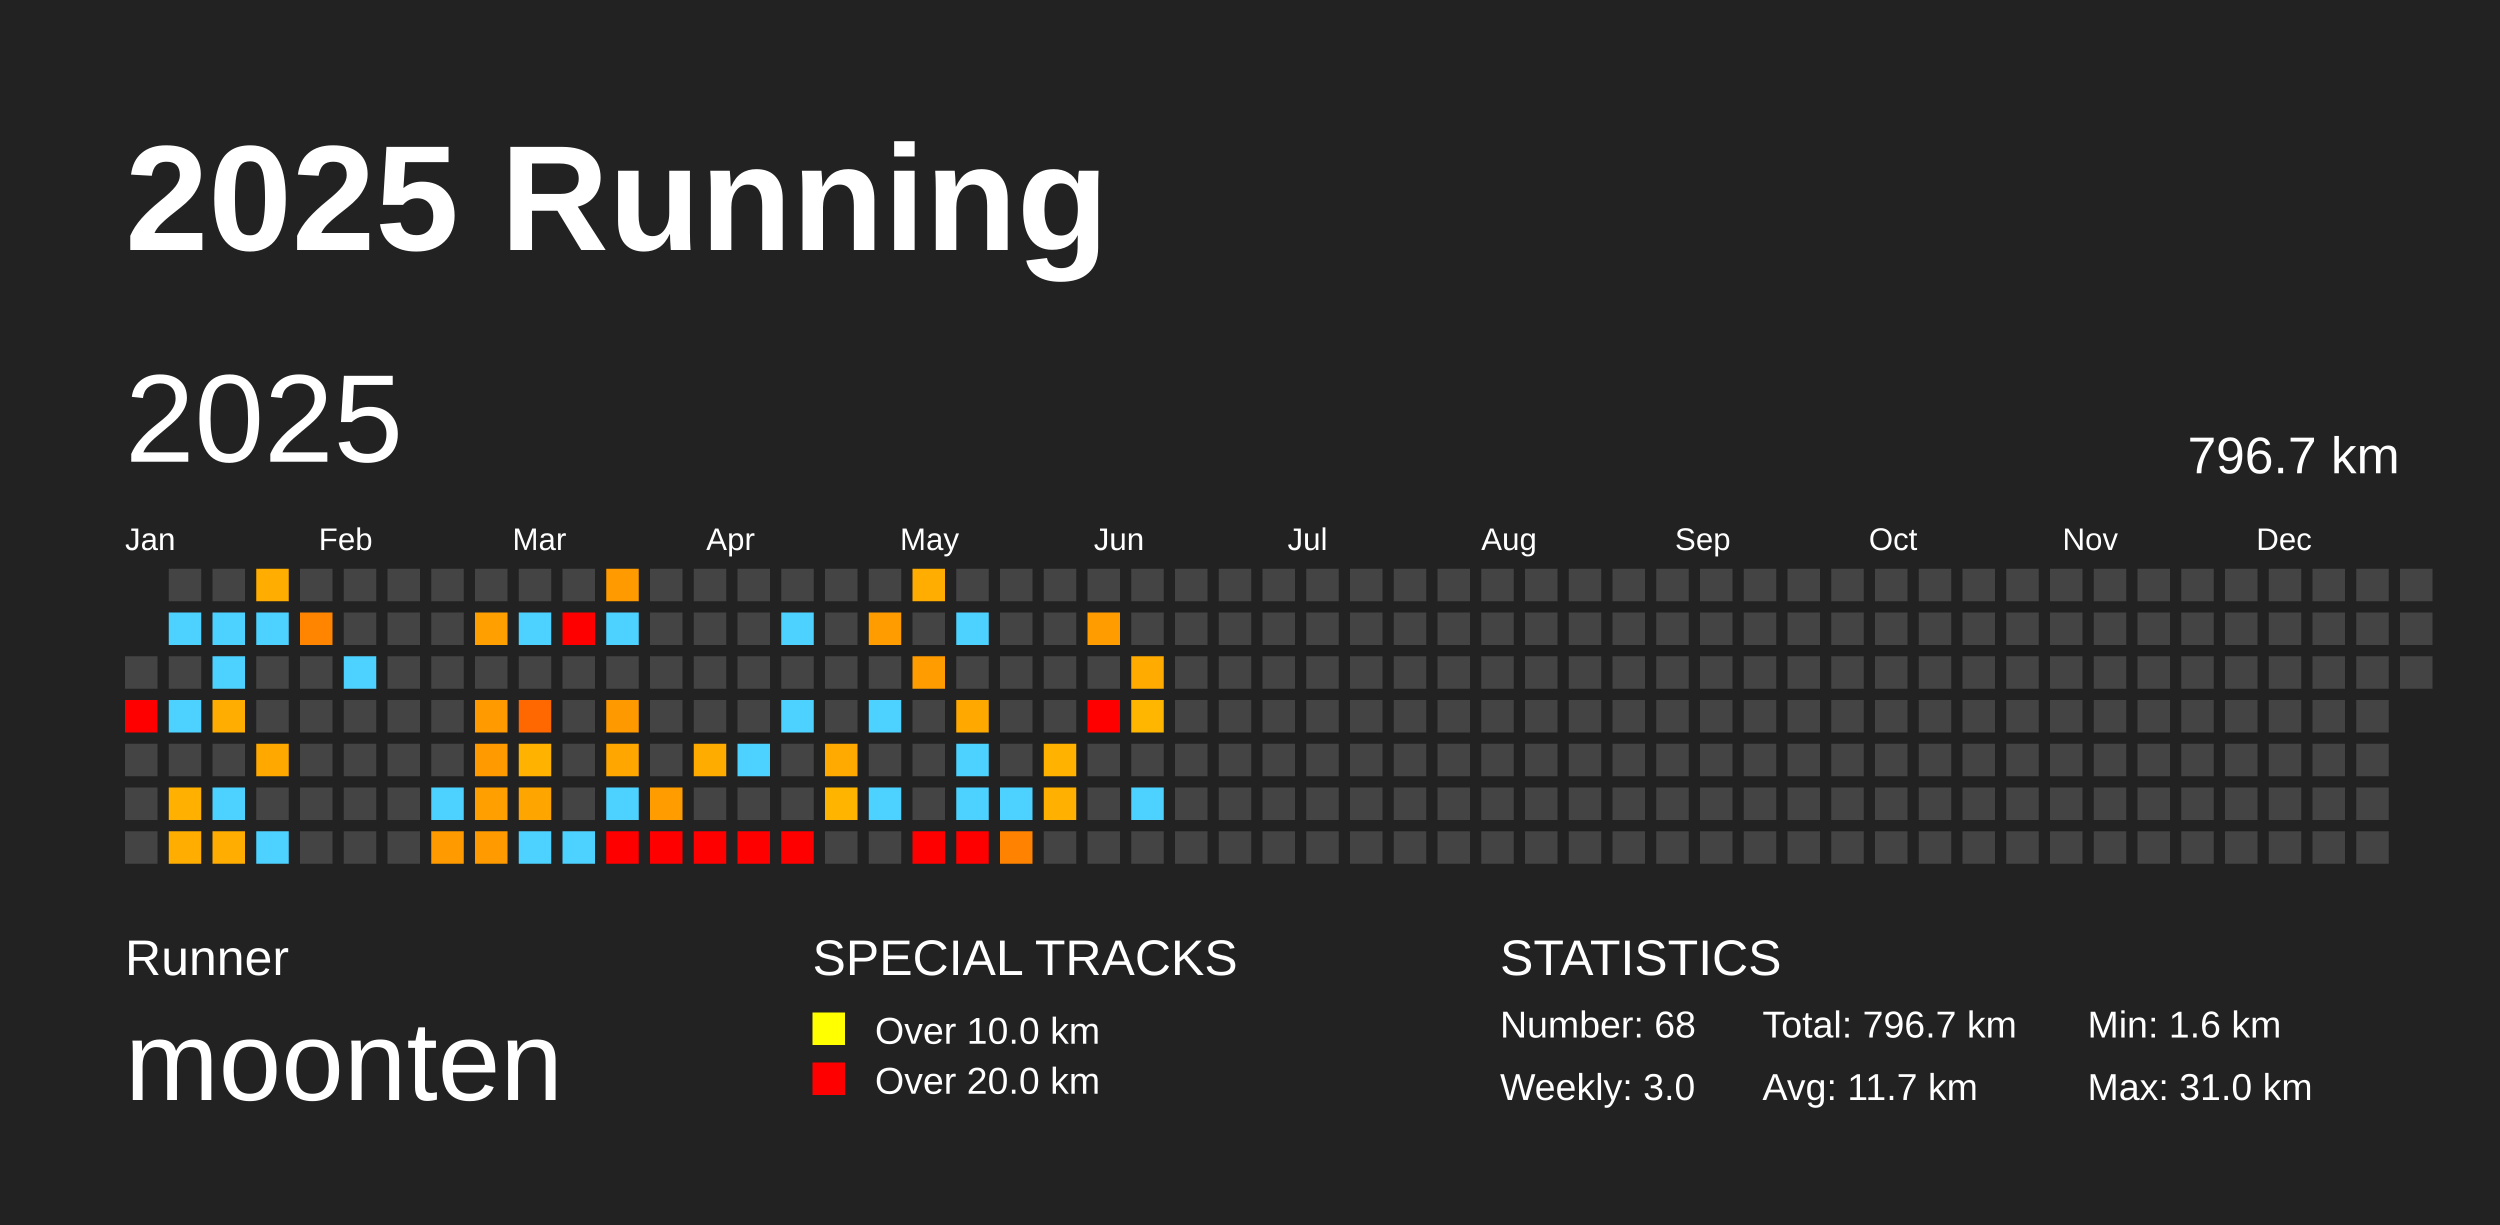
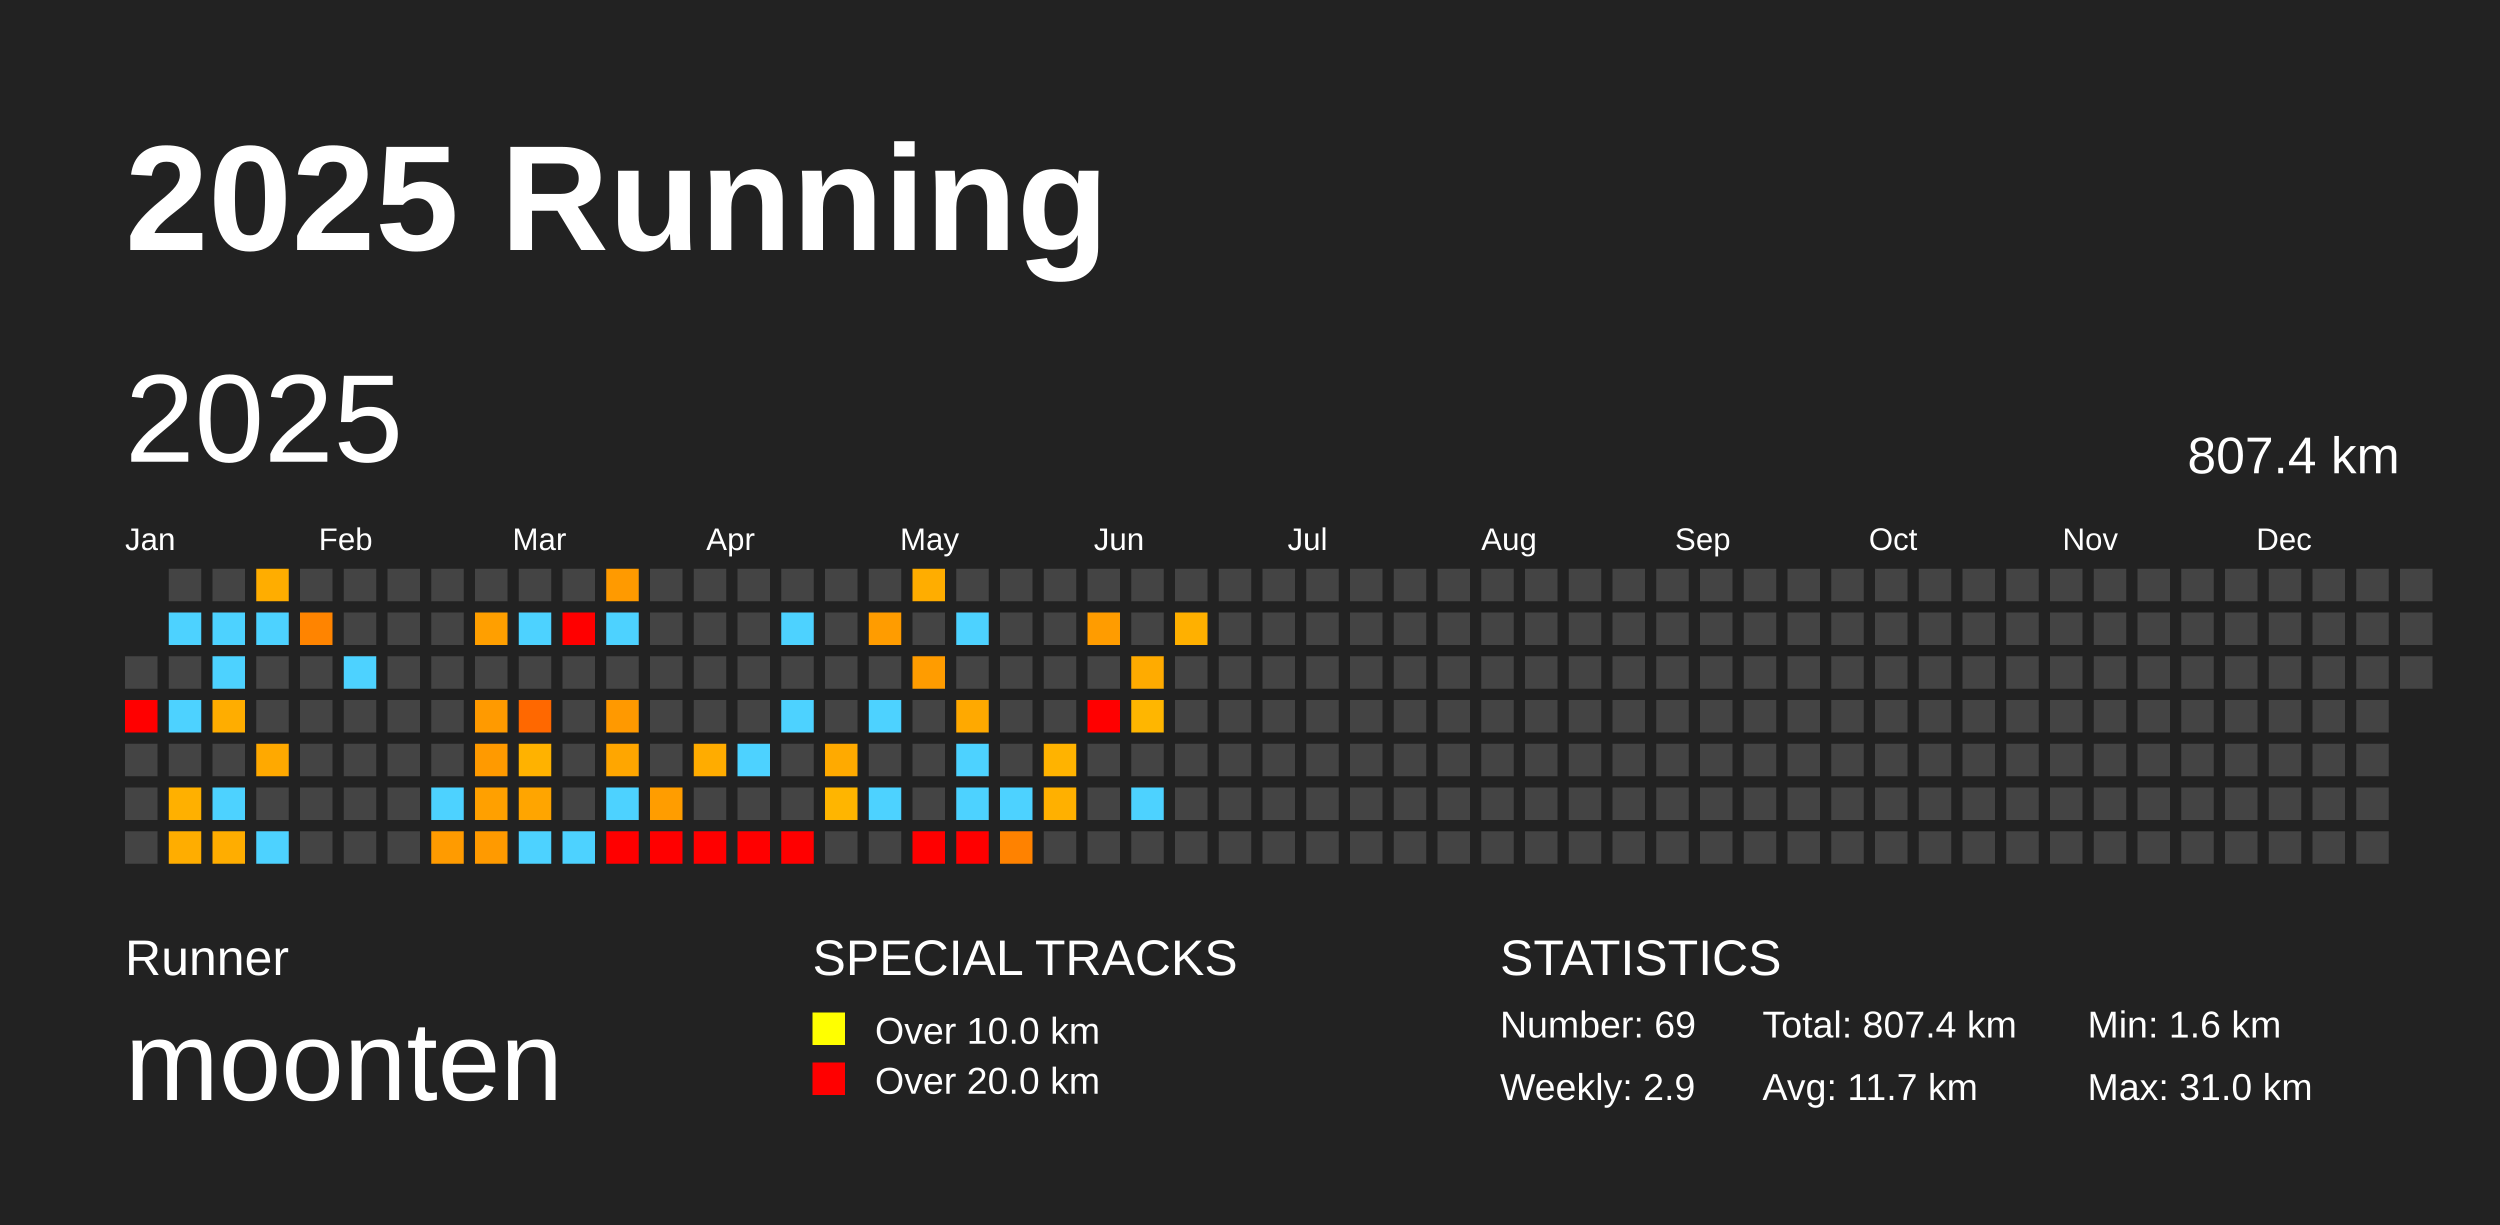
<svg xmlns="http://www.w3.org/2000/svg" baseProfile="full" height="98mm" version="1.1" viewBox="0,0,200,98" width="200mm">
  <defs />
  <rect fill="#222222" height="98" width="200" x="0" y="0" />
  <text fill="#FFFFFF" style="font-size:12px; font-family:Arial; font-weight:bold;" x="10" y="20">2025 Running</text>
  <text fill="#FFFFFF" style="font-size:4px; font-family:Arial" x="10" y="78">Runner</text>
  <text fill="#FFFFFF" style="font-size:9px; font-family:Arial" x="10" y="88">moonten</text>
  <text fill="#FFFFFF" style="font-size:4px; font-family:Arial" x="65" y="78">SPECIAL TRACKS</text>
  <rect fill="yellow" height="2.6" width="2.6" x="65" y="81" />
  <text fill="#FFFFFF" style="font-size:3px; font-family:Arial" x="70" y="83.5">Over 10.0 km</text>
  <rect fill="red" height="2.6" width="2.6" x="65" y="85" />
  <text fill="#FFFFFF" style="font-size:3px; font-family:Arial" x="70" y="87.5">Over 20.0 km</text>
  <text fill="#FFFFFF" style="font-size:4px; font-family:Arial" x="120" y="78">STATISTICS</text>
-   <text fill="#FFFFFF" style="font-size:3px; font-family:Arial" x="120" y="83">Number: 68</text>
-   <text fill="#FFFFFF" style="font-size:3px; font-family:Arial" x="120" y="88">Weekly: 3.0</text>
-   <text fill="#FFFFFF" style="font-size:3px; font-family:Arial" x="141" y="83">Total: 796.7 km</text>
+   <text fill="#FFFFFF" style="font-size:3px; font-family:Arial" x="120" y="83">Number: 69</text>
+   <text fill="#FFFFFF" style="font-size:3px; font-family:Arial" x="120" y="88">Weekly: 2.9</text>
+   <text fill="#FFFFFF" style="font-size:3px; font-family:Arial" x="141" y="83">Total: 807.4 km</text>
  <text fill="#FFFFFF" style="font-size:3px; font-family:Arial" x="141" y="88">Avg: 11.7 km</text>
  <text fill="#FFFFFF" style="font-size:3px; font-family:Arial" x="167" y="83">Min: 1.6 km</text>
  <text fill="#FFFFFF" style="font-size:3px; font-family:Arial" x="167" y="88">Max: 31.0 km</text>
  <text dominant-baseline="hanging" fill="#FFFFFF" style="font-size:10.0px; font-family:Arial;" x="10" y="30">2025</text>
-   <text dominant-baseline="hanging" fill="#FFFFFF" style="font-size:4.125px; font-family:Arial;" x="175" y="35">796.7 km</text>
+   <text dominant-baseline="hanging" fill="#FFFFFF" style="font-size:4.125px; font-family:Arial;" x="175" y="35">807.4 km</text>
  <text fill="#FFFFFF" style="font-size:2.5px; font-family:Arial" x="10.0" y="44">Jan</text>
  <text fill="#FFFFFF" style="font-size:2.5px; font-family:Arial" x="25.5" y="44">Feb</text>
  <text fill="#FFFFFF" style="font-size:2.5px; font-family:Arial" x="41.0" y="44">Mar</text>
  <text fill="#FFFFFF" style="font-size:2.5px; font-family:Arial" x="56.5" y="44">Apr</text>
  <text fill="#FFFFFF" style="font-size:2.5px; font-family:Arial" x="72.0" y="44">May</text>
  <text fill="#FFFFFF" style="font-size:2.5px; font-family:Arial" x="87.5" y="44">Jun</text>
  <text fill="#FFFFFF" style="font-size:2.5px; font-family:Arial" x="103.0" y="44">Jul</text>
  <text fill="#FFFFFF" style="font-size:2.5px; font-family:Arial" x="118.5" y="44">Aug</text>
  <text fill="#FFFFFF" style="font-size:2.5px; font-family:Arial" x="134.0" y="44">Sep</text>
  <text fill="#FFFFFF" style="font-size:2.5px; font-family:Arial" x="149.5" y="44">Oct</text>
  <text fill="#FFFFFF" style="font-size:2.5px; font-family:Arial" x="165.0" y="44">Nov</text>
  <text fill="#FFFFFF" style="font-size:2.5px; font-family:Arial" x="180.5" y="44">Dec</text>
  <rect fill="#444444" height="2.6" width="2.6" x="10.0" y="52.5" />
  <rect fill="red" height="2.6" width="2.6" x="10.0" y="56.0" />
  <rect fill="#444444" height="2.6" width="2.6" x="10.0" y="59.5" />
  <rect fill="#444444" height="2.6" width="2.6" x="10.0" y="63.0" />
  <rect fill="#444444" height="2.6" width="2.6" x="10.0" y="66.5" />
  <rect fill="#444444" height="2.6" width="2.6" x="13.5" y="45.5" />
  <rect fill="#4dd2ff" height="2.6" width="2.6" x="13.5" y="49.0" />
  <rect fill="#444444" height="2.6" width="2.6" x="13.5" y="52.5" />
  <rect fill="#4dd2ff" height="2.6" width="2.6" x="13.5" y="56.0" />
  <rect fill="#444444" height="2.6" width="2.6" x="13.5" y="59.5" />
  <rect fill="#ffb000" height="2.6" width="2.6" x="13.5" y="63.0" />
  <rect fill="#ffad00" height="2.6" width="2.6" x="13.5" y="66.5" />
  <rect fill="#444444" height="2.6" width="2.6" x="17.0" y="45.5" />
  <rect fill="#4dd2ff" height="2.6" width="2.6" x="17.0" y="49.0" />
  <rect fill="#4dd2ff" height="2.6" width="2.6" x="17.0" y="52.5" />
  <rect fill="#ffad00" height="2.6" width="2.6" x="17.0" y="56.0" />
  <rect fill="#444444" height="2.6" width="2.6" x="17.0" y="59.5" />
  <rect fill="#4dd2ff" height="2.6" width="2.6" x="17.0" y="63.0" />
  <rect fill="#ffad00" height="2.6" width="2.6" x="17.0" y="66.5" />
  <rect fill="#ffad00" height="2.6" width="2.6" x="20.5" y="45.5" />
  <rect fill="#4dd2ff" height="2.6" width="2.6" x="20.5" y="49.0" />
  <rect fill="#444444" height="2.6" width="2.6" x="20.5" y="52.5" />
  <rect fill="#444444" height="2.6" width="2.6" x="20.5" y="56.0" />
  <rect fill="#ffa900" height="2.6" width="2.6" x="20.5" y="59.5" />
  <rect fill="#444444" height="2.6" width="2.6" x="20.5" y="63.0" />
  <rect fill="#4dd2ff" height="2.6" width="2.6" x="20.5" y="66.5" />
  <rect fill="#444444" height="2.6" width="2.6" x="24.0" y="45.5" />
  <rect fill="#ff8400" height="2.6" width="2.6" x="24.0" y="49.0" />
  <rect fill="#444444" height="2.6" width="2.6" x="24.0" y="52.5" />
  <rect fill="#444444" height="2.6" width="2.6" x="24.0" y="56.0" />
  <rect fill="#444444" height="2.6" width="2.6" x="24.0" y="59.5" />
  <rect fill="#444444" height="2.6" width="2.6" x="24.0" y="63.0" />
  <rect fill="#444444" height="2.6" width="2.6" x="24.0" y="66.5" />
  <rect fill="#444444" height="2.6" width="2.6" x="27.5" y="45.5" />
  <rect fill="#444444" height="2.6" width="2.6" x="27.5" y="49.0" />
  <rect fill="#4dd2ff" height="2.6" width="2.6" x="27.5" y="52.5" />
  <rect fill="#444444" height="2.6" width="2.6" x="27.5" y="56.0" />
  <rect fill="#444444" height="2.6" width="2.6" x="27.5" y="59.5" />
  <rect fill="#444444" height="2.6" width="2.6" x="27.5" y="63.0" />
  <rect fill="#444444" height="2.6" width="2.6" x="27.5" y="66.5" />
  <rect fill="#444444" height="2.6" width="2.6" x="31.0" y="45.5" />
  <rect fill="#444444" height="2.6" width="2.6" x="31.0" y="49.0" />
  <rect fill="#444444" height="2.6" width="2.6" x="31.0" y="52.5" />
  <rect fill="#444444" height="2.6" width="2.6" x="31.0" y="56.0" />
  <rect fill="#444444" height="2.6" width="2.6" x="31.0" y="59.5" />
  <rect fill="#444444" height="2.6" width="2.6" x="31.0" y="63.0" />
  <rect fill="#444444" height="2.6" width="2.6" x="31.0" y="66.5" />
  <rect fill="#444444" height="2.6" width="2.6" x="34.5" y="45.5" />
  <rect fill="#444444" height="2.6" width="2.6" x="34.5" y="49.0" />
  <rect fill="#444444" height="2.6" width="2.6" x="34.5" y="52.5" />
  <rect fill="#444444" height="2.6" width="2.6" x="34.5" y="56.0" />
  <rect fill="#444444" height="2.6" width="2.6" x="34.5" y="59.5" />
  <rect fill="#4dd2ff" height="2.6" width="2.6" x="34.5" y="63.0" />
  <rect fill="#ff9b00" height="2.6" width="2.6" x="34.5" y="66.5" />
  <rect fill="#444444" height="2.6" width="2.6" x="38.0" y="45.5" />
  <rect fill="#ff9f00" height="2.6" width="2.6" x="38.0" y="49.0" />
  <rect fill="#444444" height="2.6" width="2.6" x="38.0" y="52.5" />
  <rect fill="#ff9a00" height="2.6" width="2.6" x="38.0" y="56.0" />
  <rect fill="#ff9a00" height="2.6" width="2.6" x="38.0" y="59.5" />
  <rect fill="#ffa000" height="2.6" width="2.6" x="38.0" y="63.0" />
  <rect fill="#ff9a00" height="2.6" width="2.6" x="38.0" y="66.5" />
  <rect fill="#444444" height="2.6" width="2.6" x="41.5" y="45.5" />
  <rect fill="#4dd2ff" height="2.6" width="2.6" x="41.5" y="49.0" />
  <rect fill="#444444" height="2.6" width="2.6" x="41.5" y="52.5" />
  <rect fill="#ff6800" height="2.6" width="2.6" x="41.5" y="56.0" />
  <rect fill="#ffb200" height="2.6" width="2.6" x="41.5" y="59.5" />
  <rect fill="#ffa500" height="2.6" width="2.6" x="41.5" y="63.0" />
  <rect fill="#4dd2ff" height="2.6" width="2.6" x="41.5" y="66.5" />
  <rect fill="#444444" height="2.6" width="2.6" x="45.0" y="45.5" />
  <rect fill="red" height="2.6" width="2.6" x="45.0" y="49.0" />
  <rect fill="#444444" height="2.6" width="2.6" x="45.0" y="52.5" />
  <rect fill="#444444" height="2.6" width="2.6" x="45.0" y="56.0" />
  <rect fill="#444444" height="2.6" width="2.6" x="45.0" y="59.5" />
  <rect fill="#444444" height="2.6" width="2.6" x="45.0" y="63.0" />
  <rect fill="#4dd2ff" height="2.6" width="2.6" x="45.0" y="66.5" />
  <rect fill="#ff9a00" height="2.6" width="2.6" x="48.5" y="45.5" />
  <rect fill="#4dd2ff" height="2.6" width="2.6" x="48.5" y="49.0" />
  <rect fill="#444444" height="2.6" width="2.6" x="48.5" y="52.5" />
  <rect fill="#ff9900" height="2.6" width="2.6" x="48.5" y="56.0" />
  <rect fill="#ffa600" height="2.6" width="2.6" x="48.5" y="59.5" />
  <rect fill="#4dd2ff" height="2.6" width="2.6" x="48.5" y="63.0" />
  <rect fill="red" height="2.6" width="2.6" x="48.5" y="66.5" />
  <rect fill="#444444" height="2.6" width="2.6" x="52.0" y="45.5" />
  <rect fill="#444444" height="2.6" width="2.6" x="52.0" y="49.0" />
  <rect fill="#444444" height="2.6" width="2.6" x="52.0" y="52.5" />
  <rect fill="#444444" height="2.6" width="2.6" x="52.0" y="56.0" />
  <rect fill="#444444" height="2.6" width="2.6" x="52.0" y="59.5" />
  <rect fill="#ff9d00" height="2.6" width="2.6" x="52.0" y="63.0" />
  <rect fill="red" height="2.6" width="2.6" x="52.0" y="66.5" />
  <rect fill="#444444" height="2.6" width="2.6" x="55.5" y="45.5" />
  <rect fill="#444444" height="2.6" width="2.6" x="55.5" y="49.0" />
  <rect fill="#444444" height="2.6" width="2.6" x="55.5" y="52.5" />
  <rect fill="#444444" height="2.6" width="2.6" x="55.5" y="56.0" />
  <rect fill="#ffac00" height="2.6" width="2.6" x="55.5" y="59.5" />
  <rect fill="#444444" height="2.6" width="2.6" x="55.5" y="63.0" />
  <rect fill="red" height="2.6" width="2.6" x="55.5" y="66.5" />
  <rect fill="#444444" height="2.6" width="2.6" x="59.0" y="45.5" />
  <rect fill="#444444" height="2.6" width="2.6" x="59.0" y="49.0" />
  <rect fill="#444444" height="2.6" width="2.6" x="59.0" y="52.5" />
  <rect fill="#444444" height="2.6" width="2.6" x="59.0" y="56.0" />
  <rect fill="#4dd2ff" height="2.6" width="2.6" x="59.0" y="59.5" />
  <rect fill="#444444" height="2.6" width="2.6" x="59.0" y="63.0" />
  <rect fill="red" height="2.6" width="2.6" x="59.0" y="66.5" />
  <rect fill="#444444" height="2.6" width="2.6" x="62.5" y="45.5" />
  <rect fill="#4dd2ff" height="2.6" width="2.6" x="62.5" y="49.0" />
  <rect fill="#444444" height="2.6" width="2.6" x="62.5" y="52.5" />
  <rect fill="#4dd2ff" height="2.6" width="2.6" x="62.5" y="56.0" />
  <rect fill="#444444" height="2.6" width="2.6" x="62.5" y="59.5" />
  <rect fill="#444444" height="2.6" width="2.6" x="62.5" y="63.0" />
  <rect fill="red" height="2.6" width="2.6" x="62.5" y="66.5" />
  <rect fill="#444444" height="2.6" width="2.6" x="66.0" y="45.5" />
  <rect fill="#444444" height="2.6" width="2.6" x="66.0" y="49.0" />
  <rect fill="#444444" height="2.6" width="2.6" x="66.0" y="52.5" />
  <rect fill="#444444" height="2.6" width="2.6" x="66.0" y="56.0" />
  <rect fill="#ffaa00" height="2.6" width="2.6" x="66.0" y="59.5" />
  <rect fill="#ffb500" height="2.6" width="2.6" x="66.0" y="63.0" />
  <rect fill="#444444" height="2.6" width="2.6" x="66.0" y="66.5" />
  <rect fill="#444444" height="2.6" width="2.6" x="69.5" y="45.5" />
  <rect fill="#ff9c00" height="2.6" width="2.6" x="69.5" y="49.0" />
  <rect fill="#444444" height="2.6" width="2.6" x="69.5" y="52.5" />
  <rect fill="#4dd2ff" height="2.6" width="2.6" x="69.5" y="56.0" />
  <rect fill="#444444" height="2.6" width="2.6" x="69.5" y="59.5" />
  <rect fill="#4dd2ff" height="2.6" width="2.6" x="69.5" y="63.0" />
  <rect fill="#444444" height="2.6" width="2.6" x="69.5" y="66.5" />
  <rect fill="#ffad00" height="2.6" width="2.6" x="73.0" y="45.5" />
  <rect fill="#444444" height="2.6" width="2.6" x="73.0" y="49.0" />
  <rect fill="#ff9c00" height="2.6" width="2.6" x="73.0" y="52.5" />
  <rect fill="#444444" height="2.6" width="2.6" x="73.0" y="56.0" />
  <rect fill="#444444" height="2.6" width="2.6" x="73.0" y="59.5" />
  <rect fill="#444444" height="2.6" width="2.6" x="73.0" y="63.0" />
  <rect fill="red" height="2.6" width="2.6" x="73.0" y="66.5" />
  <rect fill="#444444" height="2.6" width="2.6" x="76.5" y="45.5" />
  <rect fill="#4dd2ff" height="2.6" width="2.6" x="76.5" y="49.0" />
  <rect fill="#444444" height="2.6" width="2.6" x="76.5" y="52.5" />
  <rect fill="#ffa900" height="2.6" width="2.6" x="76.5" y="56.0" />
  <rect fill="#4dd2ff" height="2.6" width="2.6" x="76.5" y="59.5" />
  <rect fill="#4dd2ff" height="2.6" width="2.6" x="76.5" y="63.0" />
  <rect fill="red" height="2.6" width="2.6" x="76.5" y="66.5" />
  <rect fill="#444444" height="2.6" width="2.6" x="80.0" y="45.5" />
  <rect fill="#444444" height="2.6" width="2.6" x="80.0" y="49.0" />
  <rect fill="#444444" height="2.6" width="2.6" x="80.0" y="52.5" />
  <rect fill="#444444" height="2.6" width="2.6" x="80.0" y="56.0" />
  <rect fill="#444444" height="2.6" width="2.6" x="80.0" y="59.5" />
  <rect fill="#4dd2ff" height="2.6" width="2.6" x="80.0" y="63.0" />
  <rect fill="#ff8200" height="2.6" width="2.6" x="80.0" y="66.5" />
  <rect fill="#444444" height="2.6" width="2.6" x="83.5" y="45.5" />
  <rect fill="#444444" height="2.6" width="2.6" x="83.5" y="49.0" />
  <rect fill="#444444" height="2.6" width="2.6" x="83.5" y="52.5" />
  <rect fill="#444444" height="2.6" width="2.6" x="83.5" y="56.0" />
  <rect fill="#ffb300" height="2.6" width="2.6" x="83.5" y="59.5" />
  <rect fill="#ffb000" height="2.6" width="2.6" x="83.5" y="63.0" />
  <rect fill="#444444" height="2.6" width="2.6" x="83.5" y="66.5" />
  <rect fill="#444444" height="2.6" width="2.6" x="87.0" y="45.5" />
  <rect fill="#ff9c00" height="2.6" width="2.6" x="87.0" y="49.0" />
  <rect fill="#444444" height="2.6" width="2.6" x="87.0" y="52.5" />
  <rect fill="red" height="2.6" width="2.6" x="87.0" y="56.0" />
  <rect fill="#444444" height="2.6" width="2.6" x="87.0" y="59.5" />
  <rect fill="#444444" height="2.6" width="2.6" x="87.0" y="63.0" />
  <rect fill="#444444" height="2.6" width="2.6" x="87.0" y="66.5" />
  <rect fill="#444444" height="2.6" width="2.6" x="90.5" y="45.5" />
  <rect fill="#444444" height="2.6" width="2.6" x="90.5" y="49.0" />
  <rect fill="#ffab00" height="2.6" width="2.6" x="90.5" y="52.5" />
  <rect fill="#ffb600" height="2.6" width="2.6" x="90.5" y="56.0" />
  <rect fill="#444444" height="2.6" width="2.6" x="90.5" y="59.5" />
  <rect fill="#4dd2ff" height="2.6" width="2.6" x="90.5" y="63.0" />
  <rect fill="#444444" height="2.6" width="2.6" x="90.5" y="66.5" />
  <rect fill="#444444" height="2.6" width="2.6" x="94.0" y="45.5" />
-   <rect fill="#444444" height="2.6" width="2.6" x="94.0" y="49.0" />
+   <rect fill="#ffb000" height="2.6" width="2.6" x="94.0" y="49.0" />
  <rect fill="#444444" height="2.6" width="2.6" x="94.0" y="52.5" />
  <rect fill="#444444" height="2.6" width="2.6" x="94.0" y="56.0" />
  <rect fill="#444444" height="2.6" width="2.6" x="94.0" y="59.5" />
  <rect fill="#444444" height="2.6" width="2.6" x="94.0" y="63.0" />
  <rect fill="#444444" height="2.6" width="2.6" x="94.0" y="66.5" />
  <rect fill="#444444" height="2.6" width="2.6" x="97.5" y="45.5" />
  <rect fill="#444444" height="2.6" width="2.6" x="97.5" y="49.0" />
  <rect fill="#444444" height="2.6" width="2.6" x="97.5" y="52.5" />
  <rect fill="#444444" height="2.6" width="2.6" x="97.5" y="56.0" />
  <rect fill="#444444" height="2.6" width="2.6" x="97.5" y="59.5" />
  <rect fill="#444444" height="2.6" width="2.6" x="97.5" y="63.0" />
  <rect fill="#444444" height="2.6" width="2.6" x="97.5" y="66.5" />
  <rect fill="#444444" height="2.6" width="2.6" x="101.0" y="45.5" />
  <rect fill="#444444" height="2.6" width="2.6" x="101.0" y="49.0" />
  <rect fill="#444444" height="2.6" width="2.6" x="101.0" y="52.5" />
  <rect fill="#444444" height="2.6" width="2.6" x="101.0" y="56.0" />
  <rect fill="#444444" height="2.6" width="2.6" x="101.0" y="59.5" />
  <rect fill="#444444" height="2.6" width="2.6" x="101.0" y="63.0" />
  <rect fill="#444444" height="2.6" width="2.6" x="101.0" y="66.5" />
  <rect fill="#444444" height="2.6" width="2.6" x="104.5" y="45.5" />
  <rect fill="#444444" height="2.6" width="2.6" x="104.5" y="49.0" />
  <rect fill="#444444" height="2.6" width="2.6" x="104.5" y="52.5" />
  <rect fill="#444444" height="2.6" width="2.6" x="104.5" y="56.0" />
  <rect fill="#444444" height="2.6" width="2.6" x="104.5" y="59.5" />
  <rect fill="#444444" height="2.6" width="2.6" x="104.5" y="63.0" />
  <rect fill="#444444" height="2.6" width="2.6" x="104.5" y="66.5" />
  <rect fill="#444444" height="2.6" width="2.6" x="108.0" y="45.5" />
  <rect fill="#444444" height="2.6" width="2.6" x="108.0" y="49.0" />
  <rect fill="#444444" height="2.6" width="2.6" x="108.0" y="52.5" />
  <rect fill="#444444" height="2.6" width="2.6" x="108.0" y="56.0" />
  <rect fill="#444444" height="2.6" width="2.6" x="108.0" y="59.5" />
  <rect fill="#444444" height="2.6" width="2.6" x="108.0" y="63.0" />
  <rect fill="#444444" height="2.6" width="2.6" x="108.0" y="66.5" />
  <rect fill="#444444" height="2.6" width="2.6" x="111.5" y="45.5" />
  <rect fill="#444444" height="2.6" width="2.6" x="111.5" y="49.0" />
  <rect fill="#444444" height="2.6" width="2.6" x="111.5" y="52.5" />
  <rect fill="#444444" height="2.6" width="2.6" x="111.5" y="56.0" />
  <rect fill="#444444" height="2.6" width="2.6" x="111.5" y="59.5" />
  <rect fill="#444444" height="2.6" width="2.6" x="111.5" y="63.0" />
  <rect fill="#444444" height="2.6" width="2.6" x="111.5" y="66.5" />
  <rect fill="#444444" height="2.6" width="2.6" x="115.0" y="45.5" />
  <rect fill="#444444" height="2.6" width="2.6" x="115.0" y="49.0" />
  <rect fill="#444444" height="2.6" width="2.6" x="115.0" y="52.5" />
  <rect fill="#444444" height="2.6" width="2.6" x="115.0" y="56.0" />
  <rect fill="#444444" height="2.6" width="2.6" x="115.0" y="59.5" />
  <rect fill="#444444" height="2.6" width="2.6" x="115.0" y="63.0" />
  <rect fill="#444444" height="2.6" width="2.6" x="115.0" y="66.5" />
  <rect fill="#444444" height="2.6" width="2.6" x="118.5" y="45.5" />
  <rect fill="#444444" height="2.6" width="2.6" x="118.5" y="49.0" />
  <rect fill="#444444" height="2.6" width="2.6" x="118.5" y="52.5" />
  <rect fill="#444444" height="2.6" width="2.6" x="118.5" y="56.0" />
  <rect fill="#444444" height="2.6" width="2.6" x="118.5" y="59.5" />
  <rect fill="#444444" height="2.6" width="2.6" x="118.5" y="63.0" />
  <rect fill="#444444" height="2.6" width="2.6" x="118.5" y="66.5" />
  <rect fill="#444444" height="2.6" width="2.6" x="122.0" y="45.5" />
  <rect fill="#444444" height="2.6" width="2.6" x="122.0" y="49.0" />
  <rect fill="#444444" height="2.6" width="2.6" x="122.0" y="52.5" />
  <rect fill="#444444" height="2.6" width="2.6" x="122.0" y="56.0" />
  <rect fill="#444444" height="2.6" width="2.6" x="122.0" y="59.5" />
  <rect fill="#444444" height="2.6" width="2.6" x="122.0" y="63.0" />
  <rect fill="#444444" height="2.6" width="2.6" x="122.0" y="66.5" />
  <rect fill="#444444" height="2.6" width="2.6" x="125.5" y="45.5" />
  <rect fill="#444444" height="2.6" width="2.6" x="125.5" y="49.0" />
  <rect fill="#444444" height="2.6" width="2.6" x="125.5" y="52.5" />
  <rect fill="#444444" height="2.6" width="2.6" x="125.5" y="56.0" />
  <rect fill="#444444" height="2.6" width="2.6" x="125.5" y="59.5" />
  <rect fill="#444444" height="2.6" width="2.6" x="125.5" y="63.0" />
  <rect fill="#444444" height="2.6" width="2.6" x="125.5" y="66.5" />
  <rect fill="#444444" height="2.6" width="2.6" x="129.0" y="45.5" />
  <rect fill="#444444" height="2.6" width="2.6" x="129.0" y="49.0" />
  <rect fill="#444444" height="2.6" width="2.6" x="129.0" y="52.5" />
  <rect fill="#444444" height="2.6" width="2.6" x="129.0" y="56.0" />
  <rect fill="#444444" height="2.6" width="2.6" x="129.0" y="59.5" />
  <rect fill="#444444" height="2.6" width="2.6" x="129.0" y="63.0" />
  <rect fill="#444444" height="2.6" width="2.6" x="129.0" y="66.5" />
  <rect fill="#444444" height="2.6" width="2.6" x="132.5" y="45.5" />
  <rect fill="#444444" height="2.6" width="2.6" x="132.5" y="49.0" />
  <rect fill="#444444" height="2.6" width="2.6" x="132.5" y="52.5" />
  <rect fill="#444444" height="2.6" width="2.6" x="132.5" y="56.0" />
  <rect fill="#444444" height="2.6" width="2.6" x="132.5" y="59.5" />
  <rect fill="#444444" height="2.6" width="2.6" x="132.5" y="63.0" />
  <rect fill="#444444" height="2.6" width="2.6" x="132.5" y="66.5" />
  <rect fill="#444444" height="2.6" width="2.6" x="136.0" y="45.5" />
  <rect fill="#444444" height="2.6" width="2.6" x="136.0" y="49.0" />
  <rect fill="#444444" height="2.6" width="2.6" x="136.0" y="52.5" />
  <rect fill="#444444" height="2.6" width="2.6" x="136.0" y="56.0" />
  <rect fill="#444444" height="2.6" width="2.6" x="136.0" y="59.5" />
  <rect fill="#444444" height="2.6" width="2.6" x="136.0" y="63.0" />
  <rect fill="#444444" height="2.6" width="2.6" x="136.0" y="66.5" />
  <rect fill="#444444" height="2.6" width="2.6" x="139.5" y="45.5" />
  <rect fill="#444444" height="2.6" width="2.6" x="139.5" y="49.0" />
  <rect fill="#444444" height="2.6" width="2.6" x="139.5" y="52.5" />
  <rect fill="#444444" height="2.6" width="2.6" x="139.5" y="56.0" />
  <rect fill="#444444" height="2.6" width="2.6" x="139.5" y="59.5" />
  <rect fill="#444444" height="2.6" width="2.6" x="139.5" y="63.0" />
  <rect fill="#444444" height="2.6" width="2.6" x="139.5" y="66.5" />
  <rect fill="#444444" height="2.6" width="2.6" x="143.0" y="45.5" />
  <rect fill="#444444" height="2.6" width="2.6" x="143.0" y="49.0" />
  <rect fill="#444444" height="2.6" width="2.6" x="143.0" y="52.5" />
  <rect fill="#444444" height="2.6" width="2.6" x="143.0" y="56.0" />
  <rect fill="#444444" height="2.6" width="2.6" x="143.0" y="59.5" />
  <rect fill="#444444" height="2.6" width="2.6" x="143.0" y="63.0" />
  <rect fill="#444444" height="2.6" width="2.6" x="143.0" y="66.5" />
  <rect fill="#444444" height="2.6" width="2.6" x="146.5" y="45.5" />
  <rect fill="#444444" height="2.6" width="2.6" x="146.5" y="49.0" />
  <rect fill="#444444" height="2.6" width="2.6" x="146.5" y="52.5" />
  <rect fill="#444444" height="2.6" width="2.6" x="146.5" y="56.0" />
  <rect fill="#444444" height="2.6" width="2.6" x="146.5" y="59.5" />
  <rect fill="#444444" height="2.6" width="2.6" x="146.5" y="63.0" />
  <rect fill="#444444" height="2.6" width="2.6" x="146.5" y="66.5" />
  <rect fill="#444444" height="2.6" width="2.6" x="150.0" y="45.5" />
  <rect fill="#444444" height="2.6" width="2.6" x="150.0" y="49.0" />
  <rect fill="#444444" height="2.6" width="2.6" x="150.0" y="52.5" />
  <rect fill="#444444" height="2.6" width="2.6" x="150.0" y="56.0" />
  <rect fill="#444444" height="2.6" width="2.6" x="150.0" y="59.5" />
  <rect fill="#444444" height="2.6" width="2.6" x="150.0" y="63.0" />
  <rect fill="#444444" height="2.6" width="2.6" x="150.0" y="66.5" />
  <rect fill="#444444" height="2.6" width="2.6" x="153.5" y="45.5" />
  <rect fill="#444444" height="2.6" width="2.6" x="153.5" y="49.0" />
  <rect fill="#444444" height="2.6" width="2.6" x="153.5" y="52.5" />
  <rect fill="#444444" height="2.6" width="2.6" x="153.5" y="56.0" />
  <rect fill="#444444" height="2.6" width="2.6" x="153.5" y="59.5" />
  <rect fill="#444444" height="2.6" width="2.6" x="153.5" y="63.0" />
  <rect fill="#444444" height="2.6" width="2.6" x="153.5" y="66.5" />
  <rect fill="#444444" height="2.6" width="2.6" x="157.0" y="45.5" />
  <rect fill="#444444" height="2.6" width="2.6" x="157.0" y="49.0" />
  <rect fill="#444444" height="2.6" width="2.6" x="157.0" y="52.5" />
  <rect fill="#444444" height="2.6" width="2.6" x="157.0" y="56.0" />
  <rect fill="#444444" height="2.6" width="2.6" x="157.0" y="59.5" />
  <rect fill="#444444" height="2.6" width="2.6" x="157.0" y="63.0" />
  <rect fill="#444444" height="2.6" width="2.6" x="157.0" y="66.5" />
  <rect fill="#444444" height="2.6" width="2.6" x="160.5" y="45.5" />
  <rect fill="#444444" height="2.6" width="2.6" x="160.5" y="49.0" />
  <rect fill="#444444" height="2.6" width="2.6" x="160.5" y="52.5" />
  <rect fill="#444444" height="2.6" width="2.6" x="160.5" y="56.0" />
  <rect fill="#444444" height="2.6" width="2.6" x="160.5" y="59.5" />
  <rect fill="#444444" height="2.6" width="2.6" x="160.5" y="63.0" />
  <rect fill="#444444" height="2.6" width="2.6" x="160.5" y="66.5" />
  <rect fill="#444444" height="2.6" width="2.6" x="164.0" y="45.5" />
  <rect fill="#444444" height="2.6" width="2.6" x="164.0" y="49.0" />
  <rect fill="#444444" height="2.6" width="2.6" x="164.0" y="52.5" />
  <rect fill="#444444" height="2.6" width="2.6" x="164.0" y="56.0" />
  <rect fill="#444444" height="2.6" width="2.6" x="164.0" y="59.5" />
  <rect fill="#444444" height="2.6" width="2.6" x="164.0" y="63.0" />
  <rect fill="#444444" height="2.6" width="2.6" x="164.0" y="66.5" />
  <rect fill="#444444" height="2.6" width="2.6" x="167.5" y="45.5" />
  <rect fill="#444444" height="2.6" width="2.6" x="167.5" y="49.0" />
  <rect fill="#444444" height="2.6" width="2.6" x="167.5" y="52.5" />
  <rect fill="#444444" height="2.6" width="2.6" x="167.5" y="56.0" />
  <rect fill="#444444" height="2.6" width="2.6" x="167.5" y="59.5" />
  <rect fill="#444444" height="2.6" width="2.6" x="167.5" y="63.0" />
  <rect fill="#444444" height="2.6" width="2.6" x="167.5" y="66.5" />
  <rect fill="#444444" height="2.6" width="2.6" x="171.0" y="45.5" />
  <rect fill="#444444" height="2.6" width="2.6" x="171.0" y="49.0" />
  <rect fill="#444444" height="2.6" width="2.6" x="171.0" y="52.5" />
  <rect fill="#444444" height="2.6" width="2.6" x="171.0" y="56.0" />
  <rect fill="#444444" height="2.6" width="2.6" x="171.0" y="59.5" />
  <rect fill="#444444" height="2.6" width="2.6" x="171.0" y="63.0" />
  <rect fill="#444444" height="2.6" width="2.6" x="171.0" y="66.5" />
  <rect fill="#444444" height="2.6" width="2.6" x="174.5" y="45.5" />
  <rect fill="#444444" height="2.6" width="2.6" x="174.5" y="49.0" />
  <rect fill="#444444" height="2.6" width="2.6" x="174.5" y="52.5" />
  <rect fill="#444444" height="2.6" width="2.6" x="174.5" y="56.0" />
  <rect fill="#444444" height="2.6" width="2.6" x="174.5" y="59.5" />
  <rect fill="#444444" height="2.6" width="2.6" x="174.5" y="63.0" />
  <rect fill="#444444" height="2.6" width="2.6" x="174.5" y="66.5" />
  <rect fill="#444444" height="2.6" width="2.6" x="178.0" y="45.5" />
  <rect fill="#444444" height="2.6" width="2.6" x="178.0" y="49.0" />
  <rect fill="#444444" height="2.6" width="2.6" x="178.0" y="52.5" />
  <rect fill="#444444" height="2.6" width="2.6" x="178.0" y="56.0" />
  <rect fill="#444444" height="2.6" width="2.6" x="178.0" y="59.5" />
  <rect fill="#444444" height="2.6" width="2.6" x="178.0" y="63.0" />
  <rect fill="#444444" height="2.6" width="2.6" x="178.0" y="66.5" />
  <rect fill="#444444" height="2.6" width="2.6" x="181.5" y="45.5" />
  <rect fill="#444444" height="2.6" width="2.6" x="181.5" y="49.0" />
  <rect fill="#444444" height="2.6" width="2.6" x="181.5" y="52.5" />
  <rect fill="#444444" height="2.6" width="2.6" x="181.5" y="56.0" />
  <rect fill="#444444" height="2.6" width="2.6" x="181.5" y="59.5" />
  <rect fill="#444444" height="2.6" width="2.6" x="181.5" y="63.0" />
  <rect fill="#444444" height="2.6" width="2.6" x="181.5" y="66.5" />
  <rect fill="#444444" height="2.6" width="2.6" x="185.0" y="45.5" />
  <rect fill="#444444" height="2.6" width="2.6" x="185.0" y="49.0" />
  <rect fill="#444444" height="2.6" width="2.6" x="185.0" y="52.5" />
  <rect fill="#444444" height="2.6" width="2.6" x="185.0" y="56.0" />
  <rect fill="#444444" height="2.6" width="2.6" x="185.0" y="59.5" />
  <rect fill="#444444" height="2.6" width="2.6" x="185.0" y="63.0" />
  <rect fill="#444444" height="2.6" width="2.6" x="185.0" y="66.5" />
  <rect fill="#444444" height="2.6" width="2.6" x="188.5" y="45.5" />
  <rect fill="#444444" height="2.6" width="2.6" x="188.5" y="49.0" />
  <rect fill="#444444" height="2.6" width="2.6" x="188.5" y="52.5" />
  <rect fill="#444444" height="2.6" width="2.6" x="188.5" y="56.0" />
  <rect fill="#444444" height="2.6" width="2.6" x="188.5" y="59.5" />
  <rect fill="#444444" height="2.6" width="2.6" x="188.5" y="63.0" />
  <rect fill="#444444" height="2.6" width="2.6" x="188.5" y="66.5" />
  <rect fill="#444444" height="2.6" width="2.6" x="192.0" y="45.5" />
  <rect fill="#444444" height="2.6" width="2.6" x="192.0" y="49.0" />
  <rect fill="#444444" height="2.6" width="2.6" x="192.0" y="52.5" />
</svg>
